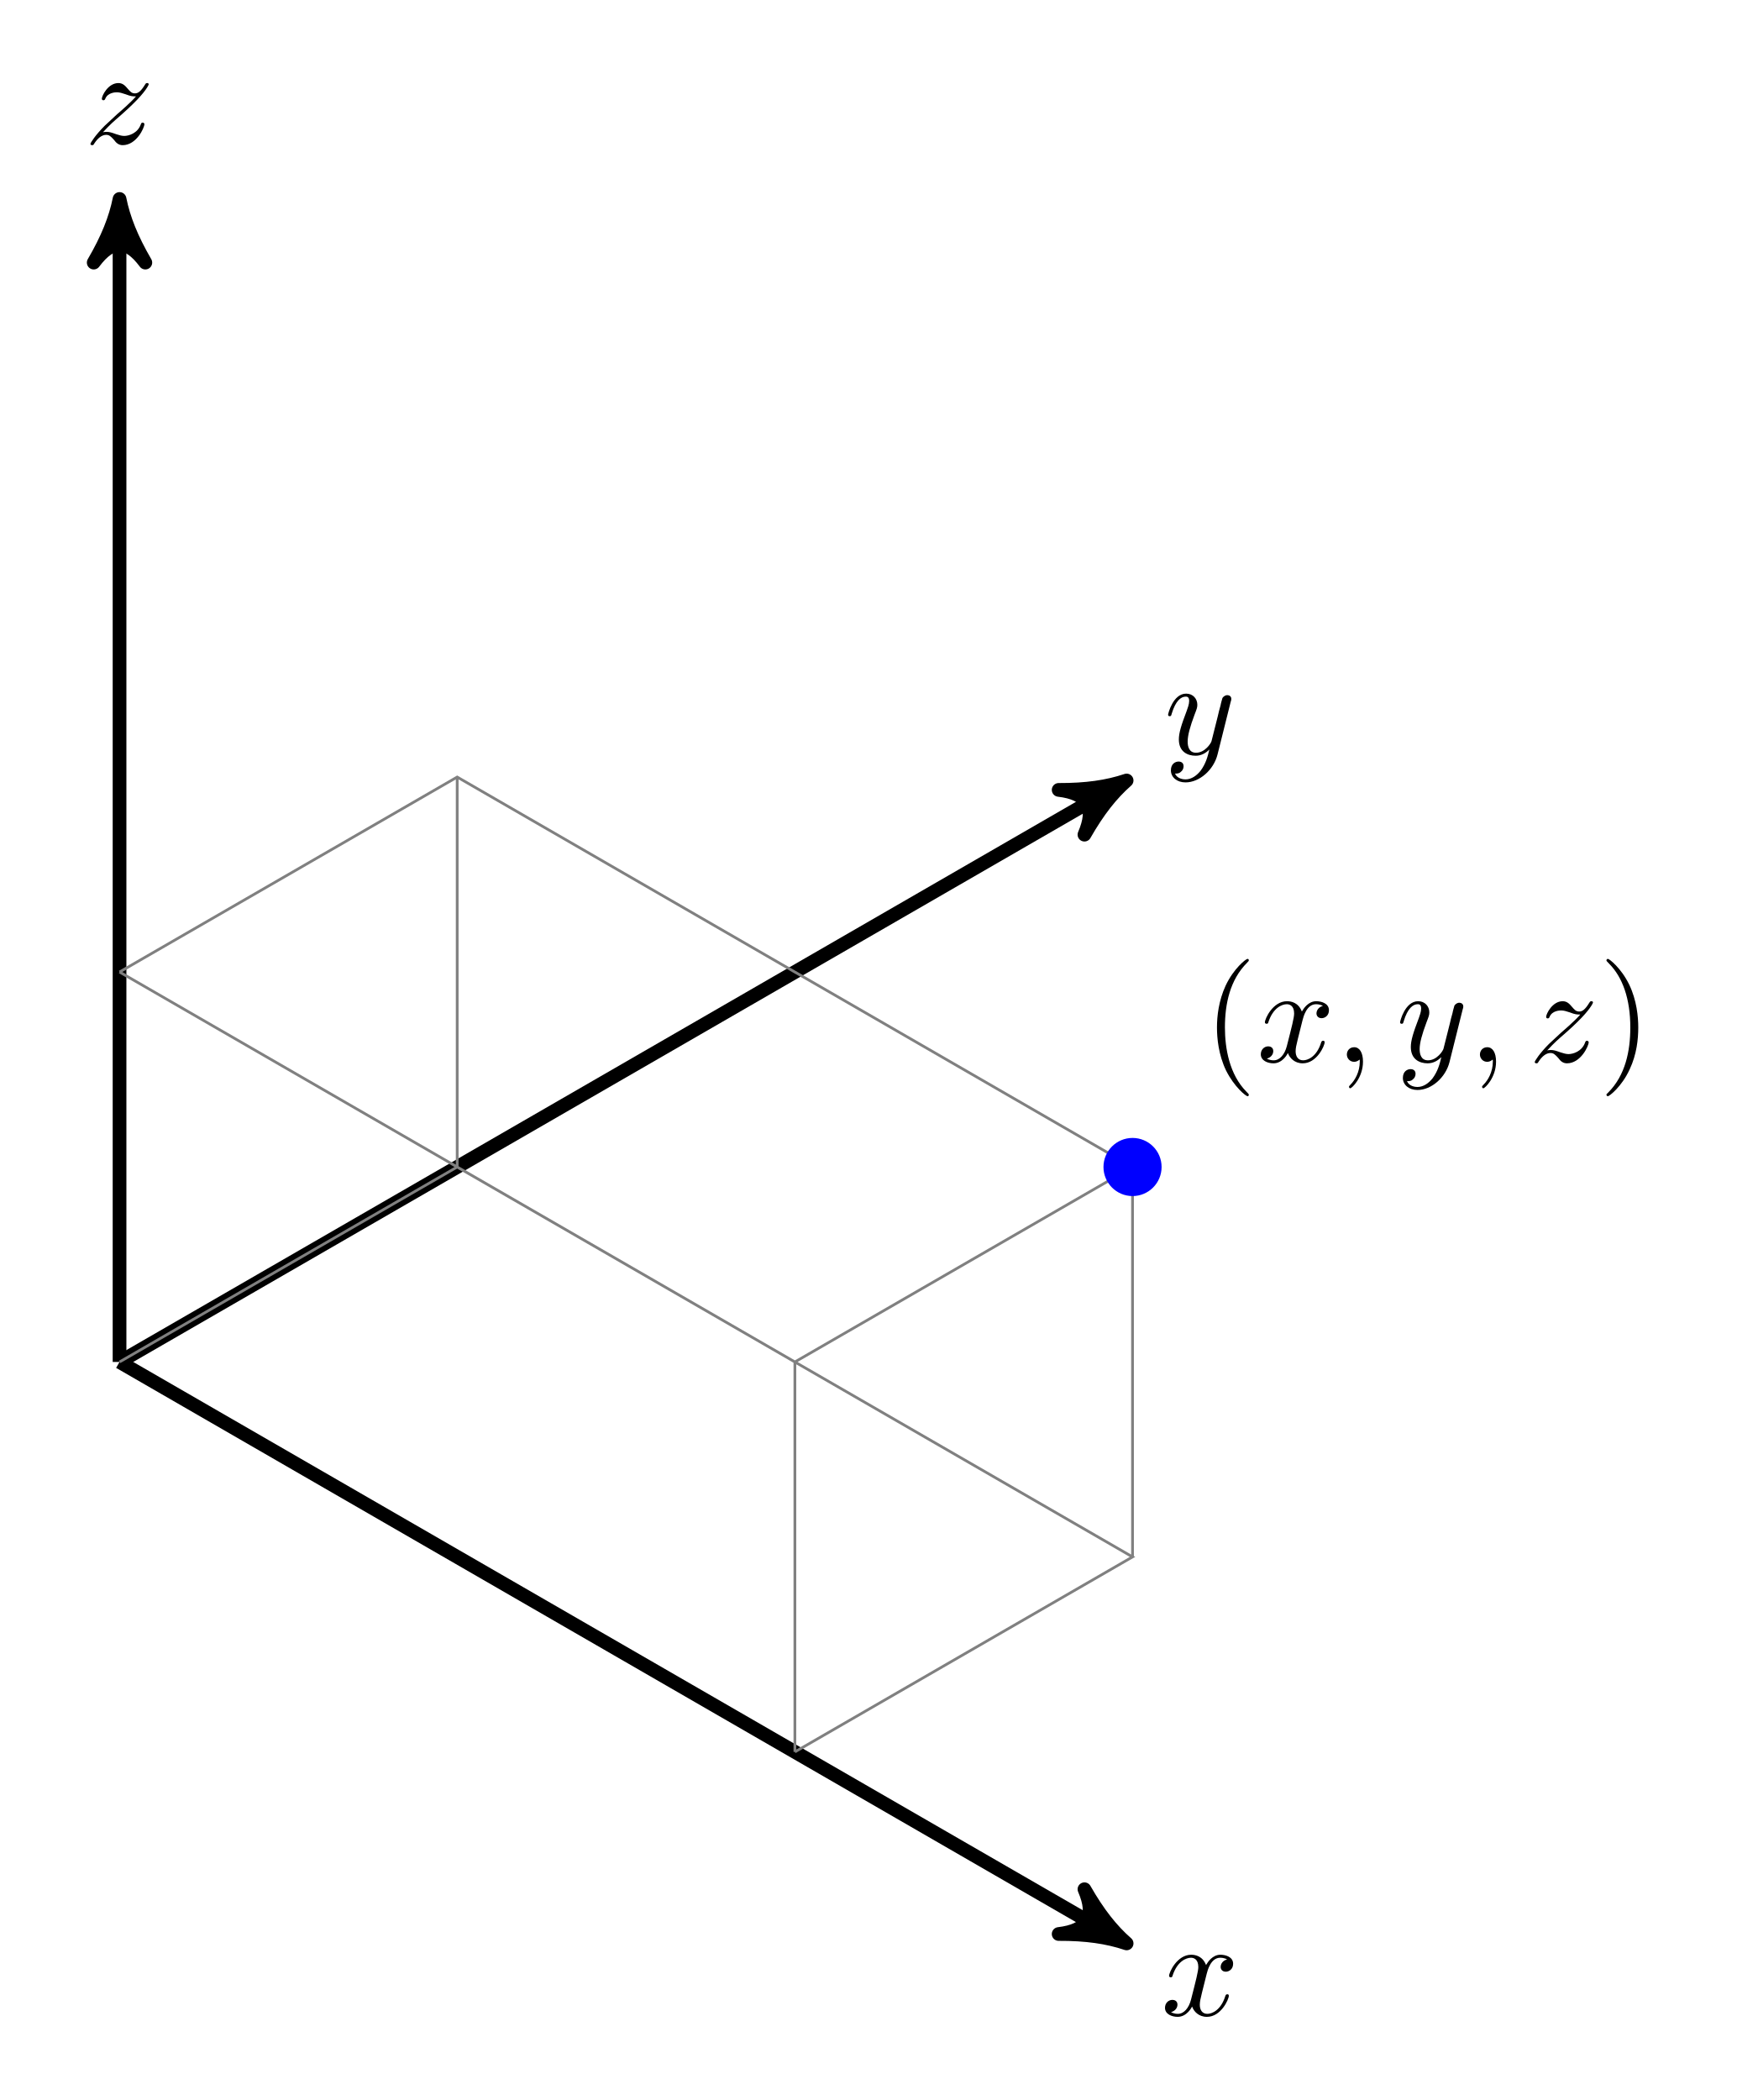
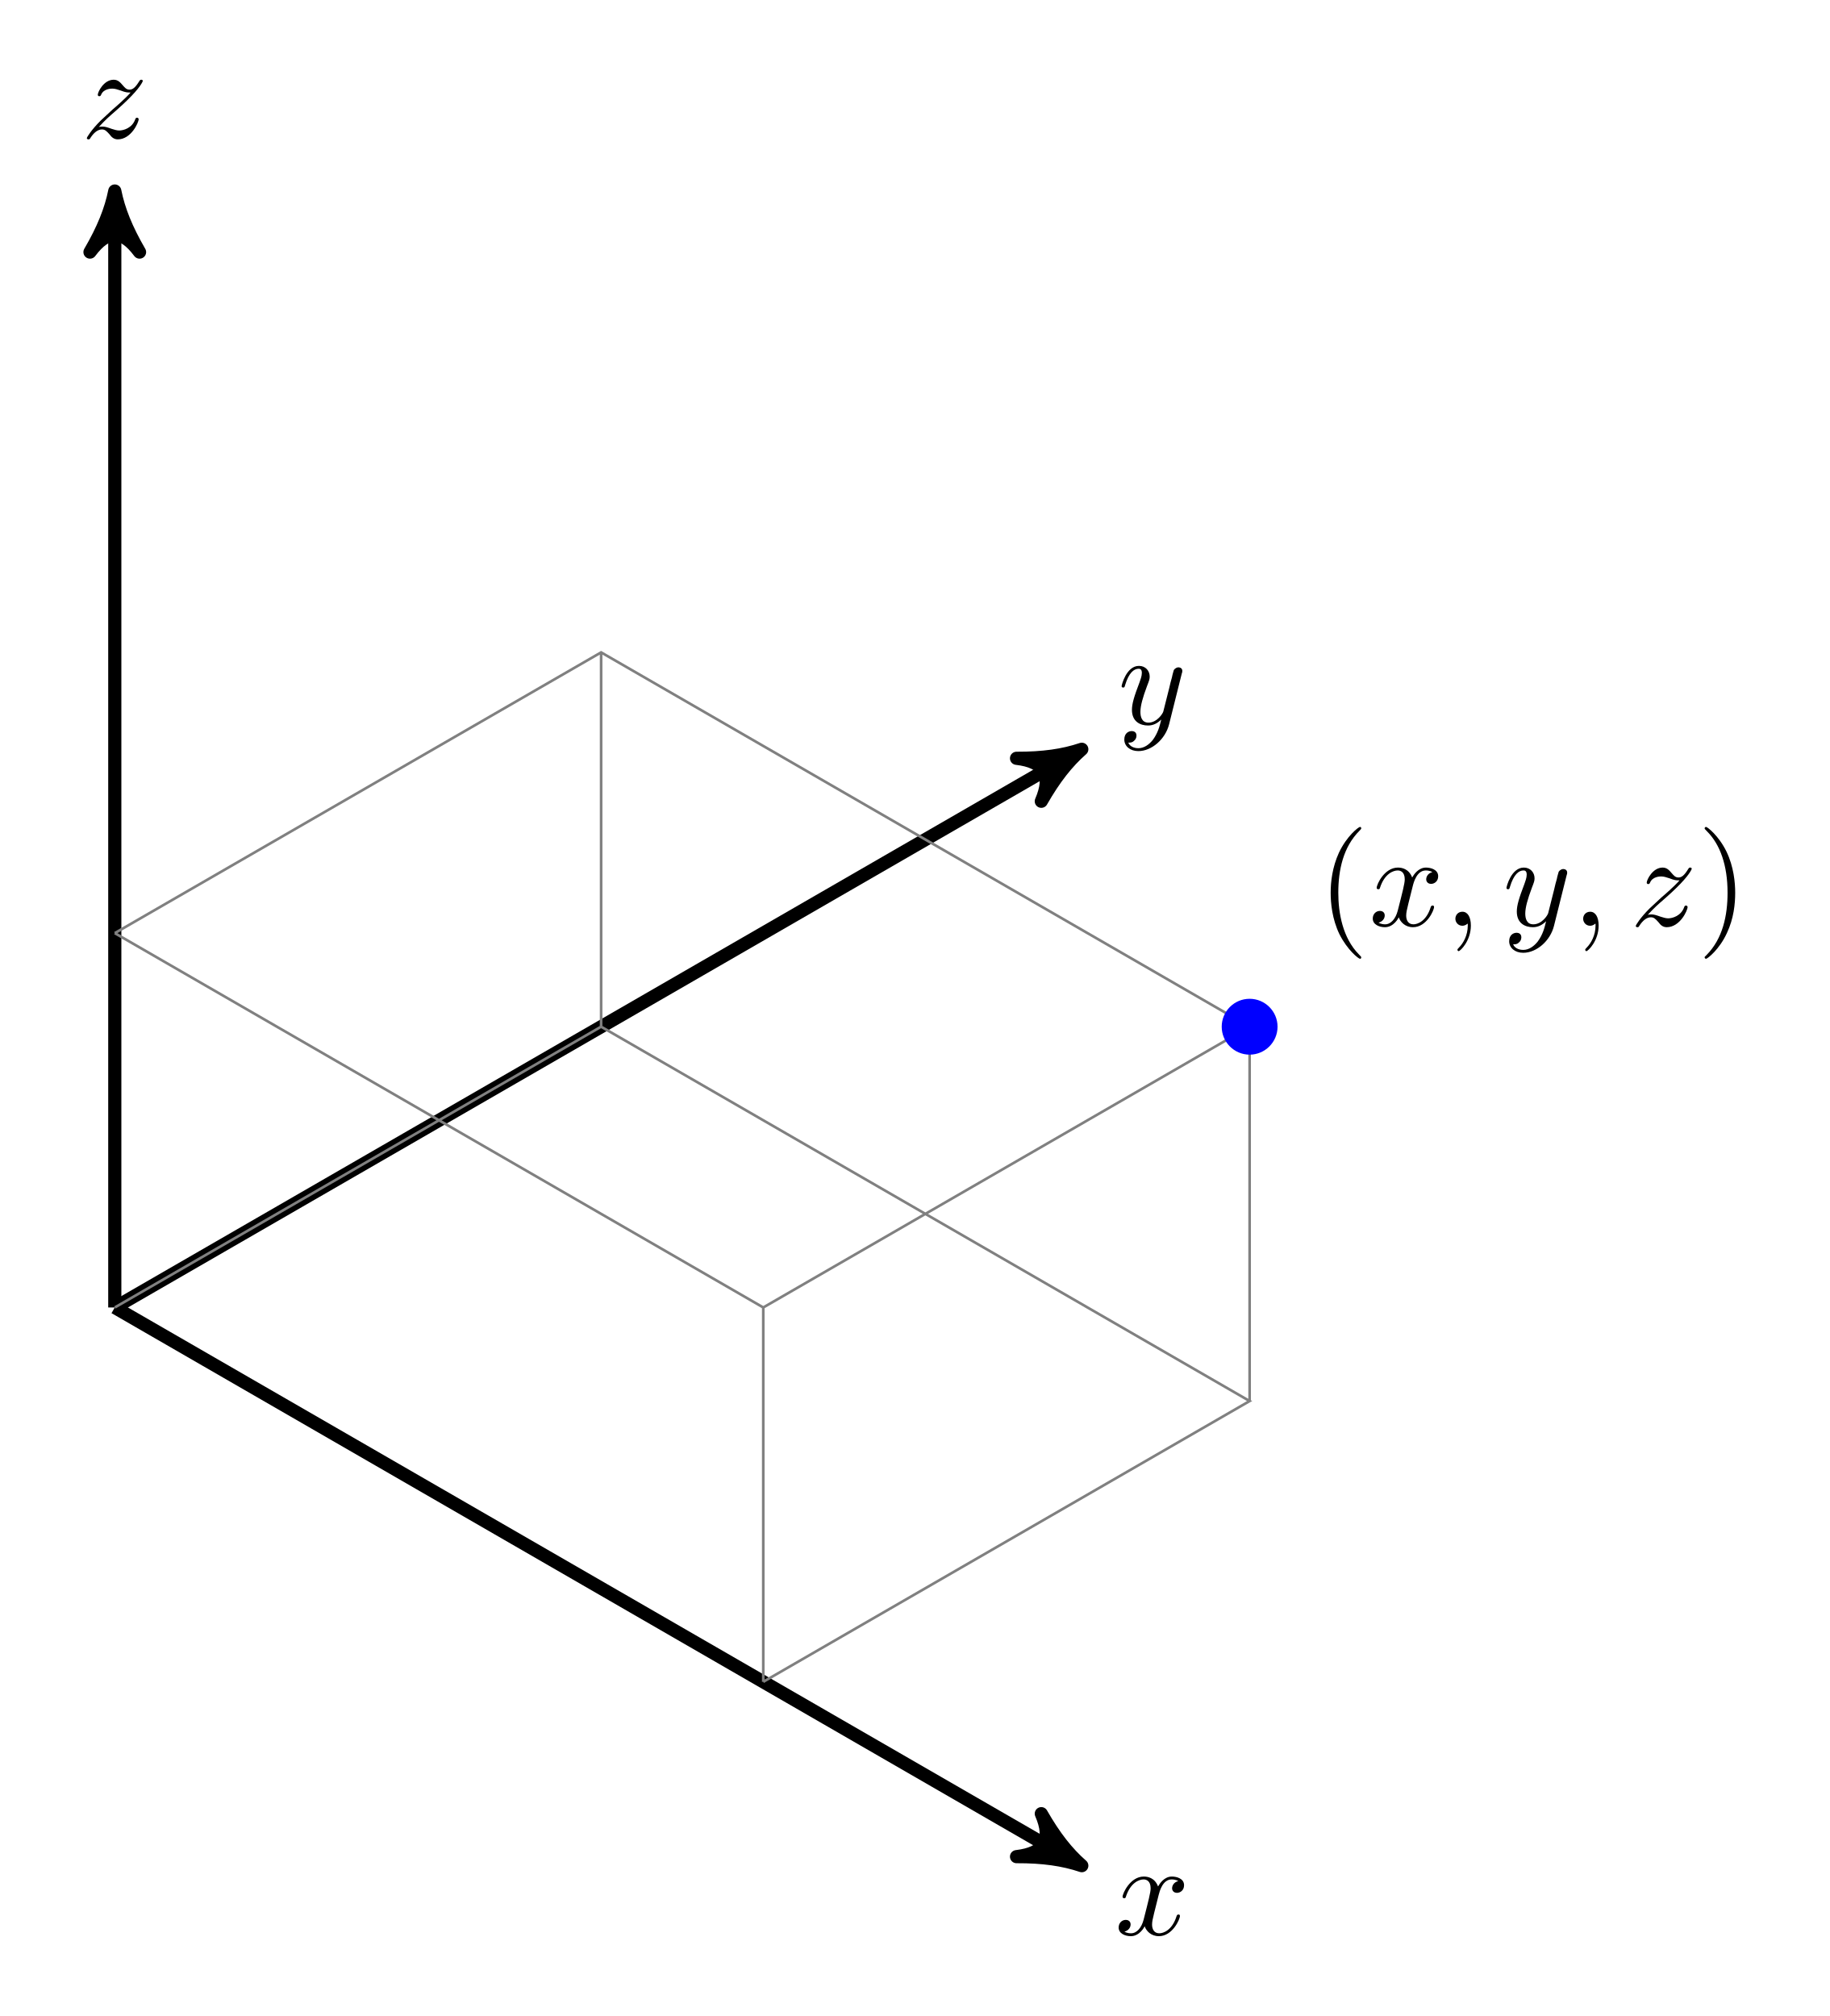
- <svg xmlns="http://www.w3.org/2000/svg" xmlns:xlink="http://www.w3.org/1999/xlink" width="126.256" height="152.661" viewBox="0 0 126.256 152.661">
+ <svg xmlns="http://www.w3.org/2000/svg" xmlns:xlink="http://www.w3.org/1999/xlink" width="138.531" height="152.661" viewBox="0 0 138.531 152.661">
  <defs>
    <g>
      <g id="glyph-0-0">
        <path d="M 3.328 -3.016 C 3.391 -3.266 3.625 -4.188 4.312 -4.188 C 4.359 -4.188 4.609 -4.188 4.812 -4.062 C 4.531 -4 4.344 -3.766 4.344 -3.516 C 4.344 -3.359 4.453 -3.172 4.719 -3.172 C 4.938 -3.172 5.25 -3.344 5.25 -3.75 C 5.25 -4.266 4.672 -4.406 4.328 -4.406 C 3.75 -4.406 3.406 -3.875 3.281 -3.656 C 3.031 -4.312 2.5 -4.406 2.203 -4.406 C 1.172 -4.406 0.594 -3.125 0.594 -2.875 C 0.594 -2.766 0.703 -2.766 0.719 -2.766 C 0.797 -2.766 0.828 -2.797 0.844 -2.875 C 1.188 -3.938 1.844 -4.188 2.188 -4.188 C 2.375 -4.188 2.719 -4.094 2.719 -3.516 C 2.719 -3.203 2.547 -2.547 2.188 -1.141 C 2.031 -0.531 1.672 -0.109 1.234 -0.109 C 1.172 -0.109 0.953 -0.109 0.734 -0.234 C 0.984 -0.297 1.203 -0.5 1.203 -0.781 C 1.203 -1.047 0.984 -1.125 0.844 -1.125 C 0.531 -1.125 0.297 -0.875 0.297 -0.547 C 0.297 -0.094 0.781 0.109 1.219 0.109 C 1.891 0.109 2.25 -0.594 2.266 -0.641 C 2.391 -0.281 2.75 0.109 3.344 0.109 C 4.375 0.109 4.938 -1.172 4.938 -1.422 C 4.938 -1.531 4.859 -1.531 4.828 -1.531 C 4.734 -1.531 4.719 -1.484 4.688 -1.422 C 4.359 -0.344 3.688 -0.109 3.375 -0.109 C 2.984 -0.109 2.828 -0.422 2.828 -0.766 C 2.828 -0.984 2.875 -1.203 2.984 -1.641 Z M 3.328 -3.016 " />
      </g>
      <g id="glyph-0-1">
        <path d="M 4.844 -3.797 C 4.891 -3.938 4.891 -3.953 4.891 -4.031 C 4.891 -4.203 4.75 -4.297 4.594 -4.297 C 4.5 -4.297 4.344 -4.234 4.25 -4.094 C 4.234 -4.031 4.141 -3.734 4.109 -3.547 C 4.031 -3.297 3.969 -3.016 3.906 -2.75 L 3.453 -0.953 C 3.422 -0.812 2.984 -0.109 2.328 -0.109 C 1.828 -0.109 1.719 -0.547 1.719 -0.922 C 1.719 -1.375 1.891 -2 2.219 -2.875 C 2.375 -3.281 2.422 -3.391 2.422 -3.594 C 2.422 -4.031 2.109 -4.406 1.609 -4.406 C 0.656 -4.406 0.297 -2.953 0.297 -2.875 C 0.297 -2.766 0.391 -2.766 0.406 -2.766 C 0.516 -2.766 0.516 -2.797 0.562 -2.953 C 0.844 -3.891 1.234 -4.188 1.578 -4.188 C 1.656 -4.188 1.828 -4.188 1.828 -3.875 C 1.828 -3.625 1.719 -3.359 1.656 -3.172 C 1.25 -2.109 1.078 -1.547 1.078 -1.078 C 1.078 -0.188 1.703 0.109 2.297 0.109 C 2.688 0.109 3.016 -0.062 3.297 -0.344 C 3.172 0.172 3.047 0.672 2.656 1.203 C 2.391 1.531 2.016 1.828 1.562 1.828 C 1.422 1.828 0.969 1.797 0.797 1.406 C 0.953 1.406 1.094 1.406 1.219 1.281 C 1.328 1.203 1.422 1.062 1.422 0.875 C 1.422 0.562 1.156 0.531 1.062 0.531 C 0.828 0.531 0.5 0.688 0.5 1.172 C 0.5 1.672 0.938 2.047 1.562 2.047 C 2.578 2.047 3.609 1.141 3.891 0.016 Z M 4.844 -3.797 " />
      </g>
      <g id="glyph-0-2">
        <path d="M 1.328 -0.828 C 1.859 -1.406 2.156 -1.656 2.516 -1.969 C 2.516 -1.969 3.125 -2.5 3.484 -2.859 C 4.438 -3.781 4.656 -4.266 4.656 -4.312 C 4.656 -4.406 4.562 -4.406 4.547 -4.406 C 4.469 -4.406 4.453 -4.391 4.391 -4.297 C 4.094 -3.812 3.891 -3.656 3.656 -3.656 C 3.406 -3.656 3.297 -3.812 3.141 -3.984 C 2.953 -4.203 2.781 -4.406 2.453 -4.406 C 1.703 -4.406 1.25 -3.484 1.25 -3.266 C 1.25 -3.219 1.281 -3.156 1.359 -3.156 C 1.453 -3.156 1.469 -3.203 1.5 -3.266 C 1.688 -3.734 2.266 -3.734 2.344 -3.734 C 2.547 -3.734 2.734 -3.672 2.969 -3.594 C 3.375 -3.438 3.484 -3.438 3.734 -3.438 C 3.375 -3.016 2.547 -2.297 2.359 -2.141 L 1.453 -1.297 C 0.781 -0.625 0.422 -0.062 0.422 0.016 C 0.422 0.109 0.531 0.109 0.547 0.109 C 0.625 0.109 0.641 0.094 0.703 -0.016 C 0.938 -0.375 1.234 -0.641 1.562 -0.641 C 1.781 -0.641 1.891 -0.547 2.141 -0.266 C 2.297 -0.047 2.484 0.109 2.766 0.109 C 3.766 0.109 4.344 -1.156 4.344 -1.422 C 4.344 -1.469 4.297 -1.531 4.219 -1.531 C 4.125 -1.531 4.109 -1.469 4.078 -1.391 C 3.844 -0.75 3.203 -0.562 2.875 -0.562 C 2.688 -0.562 2.5 -0.625 2.297 -0.688 C 1.953 -0.812 1.797 -0.859 1.594 -0.859 C 1.578 -0.859 1.422 -0.859 1.328 -0.828 Z M 1.328 -0.828 " />
      </g>
      <g id="glyph-0-3">
        <path d="M 2.031 -0.016 C 2.031 -0.672 1.781 -1.062 1.391 -1.062 C 1.062 -1.062 0.859 -0.812 0.859 -0.531 C 0.859 -0.266 1.062 0 1.391 0 C 1.5 0 1.641 -0.047 1.734 -0.125 C 1.766 -0.156 1.781 -0.156 1.781 -0.156 C 1.797 -0.156 1.797 -0.156 1.797 -0.016 C 1.797 0.734 1.453 1.328 1.125 1.656 C 1.016 1.766 1.016 1.781 1.016 1.812 C 1.016 1.891 1.062 1.922 1.109 1.922 C 1.219 1.922 2.031 1.156 2.031 -0.016 Z M 2.031 -0.016 " />
      </g>
      <g id="glyph-1-0">
        <path d="M 3.297 2.391 C 3.297 2.359 3.297 2.344 3.125 2.172 C 1.891 0.922 1.562 -0.969 1.562 -2.5 C 1.562 -4.234 1.938 -5.969 3.172 -7.203 C 3.297 -7.328 3.297 -7.344 3.297 -7.375 C 3.297 -7.453 3.266 -7.484 3.203 -7.484 C 3.094 -7.484 2.203 -6.797 1.609 -5.531 C 1.109 -4.438 0.984 -3.328 0.984 -2.5 C 0.984 -1.719 1.094 -0.516 1.641 0.625 C 2.25 1.844 3.094 2.5 3.203 2.5 C 3.266 2.5 3.297 2.469 3.297 2.391 Z M 3.297 2.391 " />
      </g>
      <g id="glyph-1-1">
        <path d="M 2.875 -2.5 C 2.875 -3.266 2.766 -4.469 2.219 -5.609 C 1.625 -6.828 0.766 -7.484 0.672 -7.484 C 0.609 -7.484 0.562 -7.438 0.562 -7.375 C 0.562 -7.344 0.562 -7.328 0.75 -7.141 C 1.734 -6.156 2.297 -4.578 2.297 -2.5 C 2.297 -0.781 1.938 0.969 0.703 2.219 C 0.562 2.344 0.562 2.359 0.562 2.391 C 0.562 2.453 0.609 2.5 0.672 2.5 C 0.766 2.5 1.672 1.812 2.25 0.547 C 2.766 -0.547 2.875 -1.656 2.875 -2.5 Z M 2.875 -2.5 " />
      </g>
    </g>
    <clipPath id="clip-0">
      <path clip-rule="nonzero" d="M 0 84 L 95 84 L 95 152.66 L 0 152.66 Z M 0 84 " />
    </clipPath>
  </defs>
  <g clip-path="url(#clip-0)">
    <path fill="none" stroke-width="0.996" stroke-linecap="butt" stroke-linejoin="miter" stroke="rgb(0%, 0%, 0%)" stroke-opacity="1" stroke-miterlimit="10" d="M 0.001 0 L 72.216 -41.695 " transform="matrix(1, 0, 0, -1, 8.69, 99.008)" />
  </g>
  <path fill-rule="nonzero" fill="rgb(0%, 0%, 0%)" fill-opacity="1" stroke-width="0.996" stroke-linecap="butt" stroke-linejoin="round" stroke="rgb(0%, 0%, 0%)" stroke-opacity="1" stroke-miterlimit="10" d="M 1.155 0.002 C -0.287 0.288 -1.736 0.868 -3.469 1.879 C -1.734 0.576 -1.735 -0.579 -3.466 -1.877 C -1.735 -0.868 -0.287 -0.29 1.155 0.002 Z M 1.155 0.002 " transform="matrix(0.86601, 0.49998, 0.49998, -0.86601, 80.90512, 140.7013)" />
  <g fill="rgb(0%, 0%, 0%)" fill-opacity="1">
    <use xlink:href="#glyph-0-0" x="84.399" y="146.507" />
  </g>
  <path fill="none" stroke-width="0.996" stroke-linecap="butt" stroke-linejoin="miter" stroke="rgb(0%, 0%, 0%)" stroke-opacity="1" stroke-miterlimit="10" d="M 0.001 0 L 72.216 41.692 " transform="matrix(1, 0, 0, -1, 8.69, 99.008)" />
  <path fill-rule="nonzero" fill="rgb(0%, 0%, 0%)" fill-opacity="1" stroke-width="0.996" stroke-linecap="butt" stroke-linejoin="round" stroke="rgb(0%, 0%, 0%)" stroke-opacity="1" stroke-miterlimit="10" d="M 1.155 -0.001 C -0.287 0.29 -1.734 0.869 -3.466 1.877 C -1.734 0.58 -1.736 -0.579 -3.469 -1.878 C -1.735 -0.867 -0.288 -0.291 1.155 -0.001 Z M 1.155 -0.001 " transform="matrix(0.86601, -0.49998, -0.49998, -0.86601, 80.90512, 57.31469)" />
  <g fill="rgb(0%, 0%, 0%)" fill-opacity="1">
    <use xlink:href="#glyph-0-1" x="84.625" y="54.83" />
  </g>
  <path fill="none" stroke-width="0.996" stroke-linecap="butt" stroke-linejoin="miter" stroke="rgb(0%, 0%, 0%)" stroke-opacity="1" stroke-miterlimit="10" d="M 0.001 0 L 0.001 83.387 " transform="matrix(1, 0, 0, -1, 8.69, 99.008)" />
  <path fill-rule="nonzero" fill="rgb(0%, 0%, 0%)" fill-opacity="1" stroke-width="0.996" stroke-linecap="butt" stroke-linejoin="round" stroke="rgb(0%, 0%, 0%)" stroke-opacity="1" stroke-miterlimit="10" d="M 1.157 -0.001 C -0.289 0.288 -1.734 0.866 -3.468 1.877 C -1.734 0.577 -1.734 -0.58 -3.468 -1.876 C -1.734 -0.869 -0.289 -0.29 1.157 -0.001 Z M 1.157 -0.001 " transform="matrix(0, -1, -1, 0, 8.69, 15.6214)" />
  <g fill="rgb(0%, 0%, 0%)" fill-opacity="1">
    <use xlink:href="#glyph-0-2" x="6.154" y="10.444" />
  </g>
-   <path fill="none" stroke-width="0.199" stroke-linecap="butt" stroke-linejoin="miter" stroke="rgb(50%, 50%, 50%)" stroke-opacity="1" stroke-miterlimit="10" d="M 49.099 -28.347 L 73.646 -14.172 L 24.548 14.172 L 0.001 0 M 0.001 28.348 L 49.099 0 L 73.646 14.172 L 24.548 42.52 L 0.001 28.348 M 49.099 -28.347 L 49.099 0 M 24.548 14.172 L 24.548 42.52 M 73.646 -14.172 L 73.646 14.172 " transform="matrix(1, 0, 0, -1, 8.69, 99.008)" />
-   <path fill-rule="nonzero" fill="rgb(0%, 0%, 100%)" fill-opacity="1" d="M 84.449 84.836 C 84.449 83.668 83.504 82.723 82.336 82.723 C 81.172 82.723 80.223 83.668 80.223 84.836 C 80.223 86 81.172 86.949 82.336 86.949 C 83.504 86.949 84.449 86 84.449 84.836 Z M 84.449 84.836 " />
+   <path fill="none" stroke-width="0.199" stroke-linecap="butt" stroke-linejoin="miter" stroke="rgb(50%, 50%, 50%)" stroke-opacity="1" stroke-miterlimit="10" d="M 49.099 -28.347 L 85.923 -7.086 L 36.822 21.262 L 0.001 0 M 0.001 28.348 L 49.099 0 L 85.923 21.262 L 36.822 49.606 L 0.001 28.348 M 49.099 -28.347 L 49.099 0 M 36.822 21.262 L 36.822 49.606 M 85.923 -7.086 L 85.923 21.262 " transform="matrix(1, 0, 0, -1, 8.69, 99.008)" />
+   <path fill-rule="nonzero" fill="rgb(0%, 0%, 100%)" fill-opacity="1" d="M 96.727 77.746 C 96.727 76.582 95.777 75.633 94.613 75.633 C 93.445 75.633 92.5 76.582 92.5 77.746 C 92.5 78.914 93.445 79.863 94.613 79.863 C 95.777 79.863 96.727 78.914 96.727 77.746 Z M 96.727 77.746 " />
  <g fill="rgb(0%, 0%, 0%)" fill-opacity="1">
-     <use xlink:href="#glyph-1-0" x="87.491" y="77.19" />
+     <use xlink:href="#glyph-1-0" x="99.765" y="70.103" />
  </g>
  <g fill="rgb(0%, 0%, 0%)" fill-opacity="1">
-     <use xlink:href="#glyph-0-0" x="91.365" y="77.19" />
-     <use xlink:href="#glyph-0-3" x="97.059" y="77.19" />
+     <use xlink:href="#glyph-0-0" x="103.639" y="70.103" />
+     <use xlink:href="#glyph-0-3" x="109.333" y="70.103" />
  </g>
  <g fill="rgb(0%, 0%, 0%)" fill-opacity="1">
-     <use xlink:href="#glyph-0-1" x="101.49" y="77.19" />
+     <use xlink:href="#glyph-0-1" x="113.764" y="70.103" />
  </g>
  <g fill="rgb(0%, 0%, 0%)" fill-opacity="1">
-     <use xlink:href="#glyph-0-3" x="106.733" y="77.19" />
+     <use xlink:href="#glyph-0-3" x="119.007" y="70.103" />
  </g>
  <g fill="rgb(0%, 0%, 0%)" fill-opacity="1">
-     <use xlink:href="#glyph-0-2" x="111.155" y="77.19" />
+     <use xlink:href="#glyph-0-2" x="123.429" y="70.103" />
  </g>
  <g fill="rgb(0%, 0%, 0%)" fill-opacity="1">
-     <use xlink:href="#glyph-1-1" x="116.228" y="77.19" />
+     <use xlink:href="#glyph-1-1" x="128.502" y="70.103" />
  </g>
</svg>
